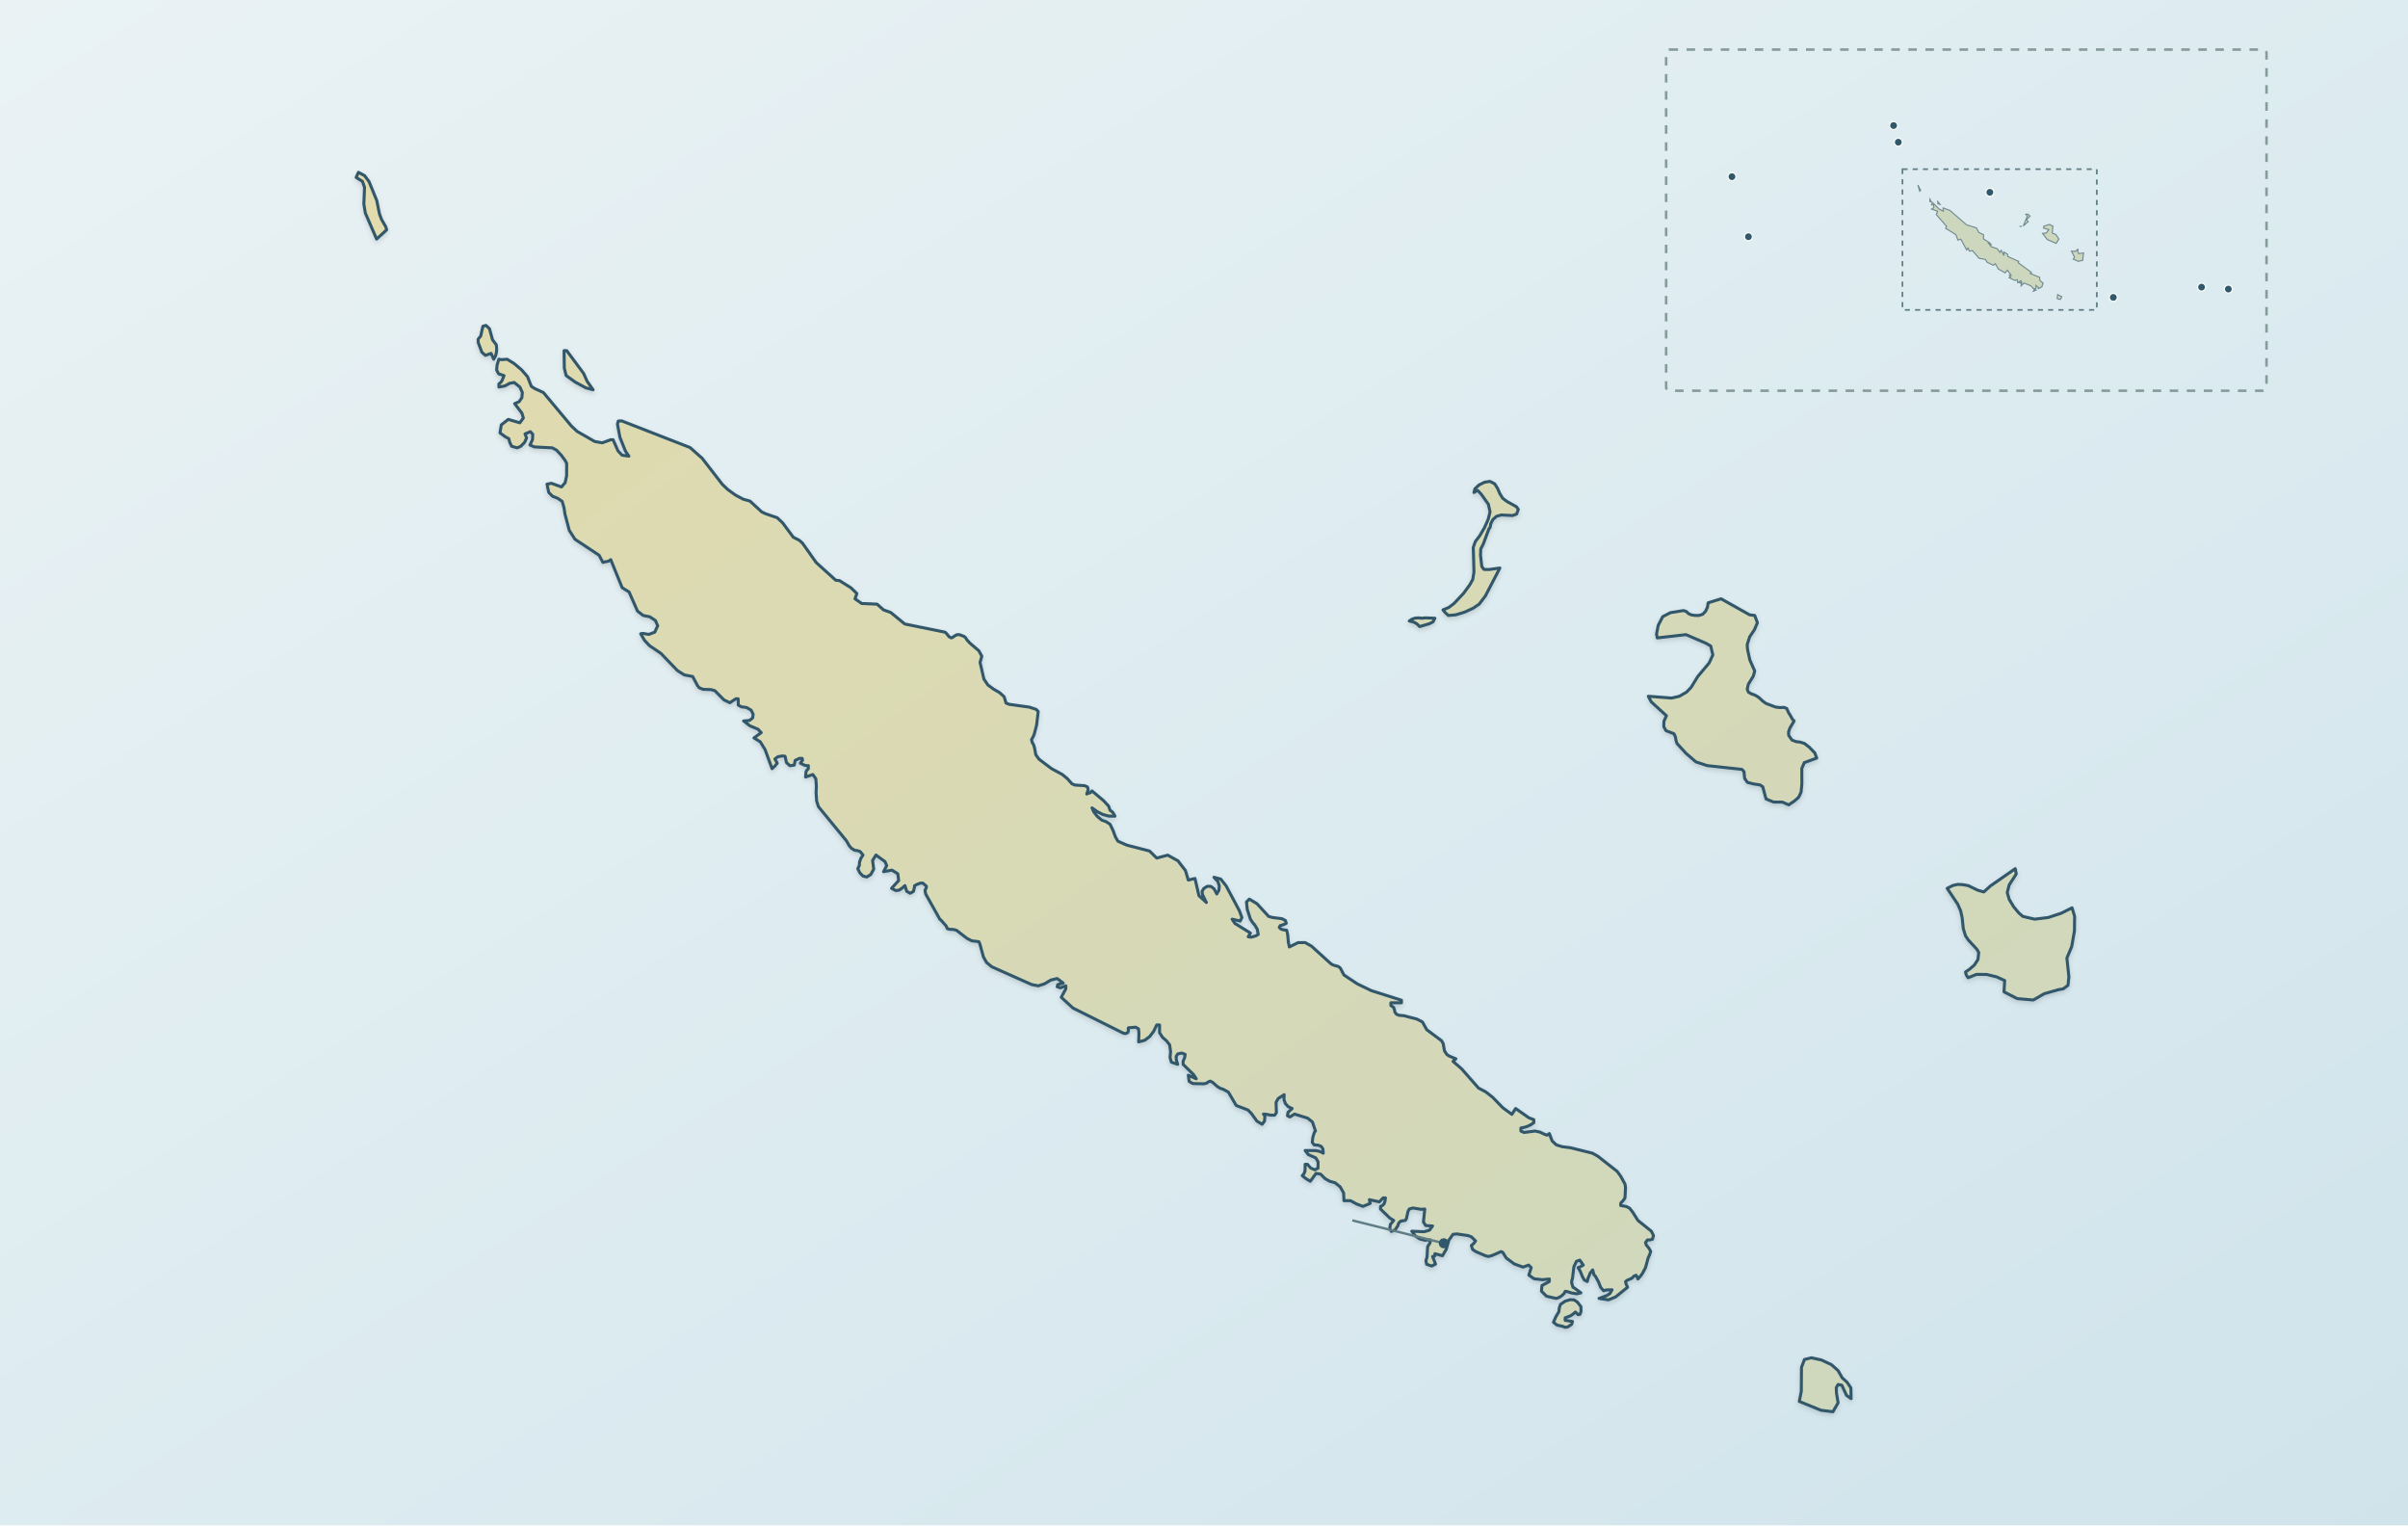
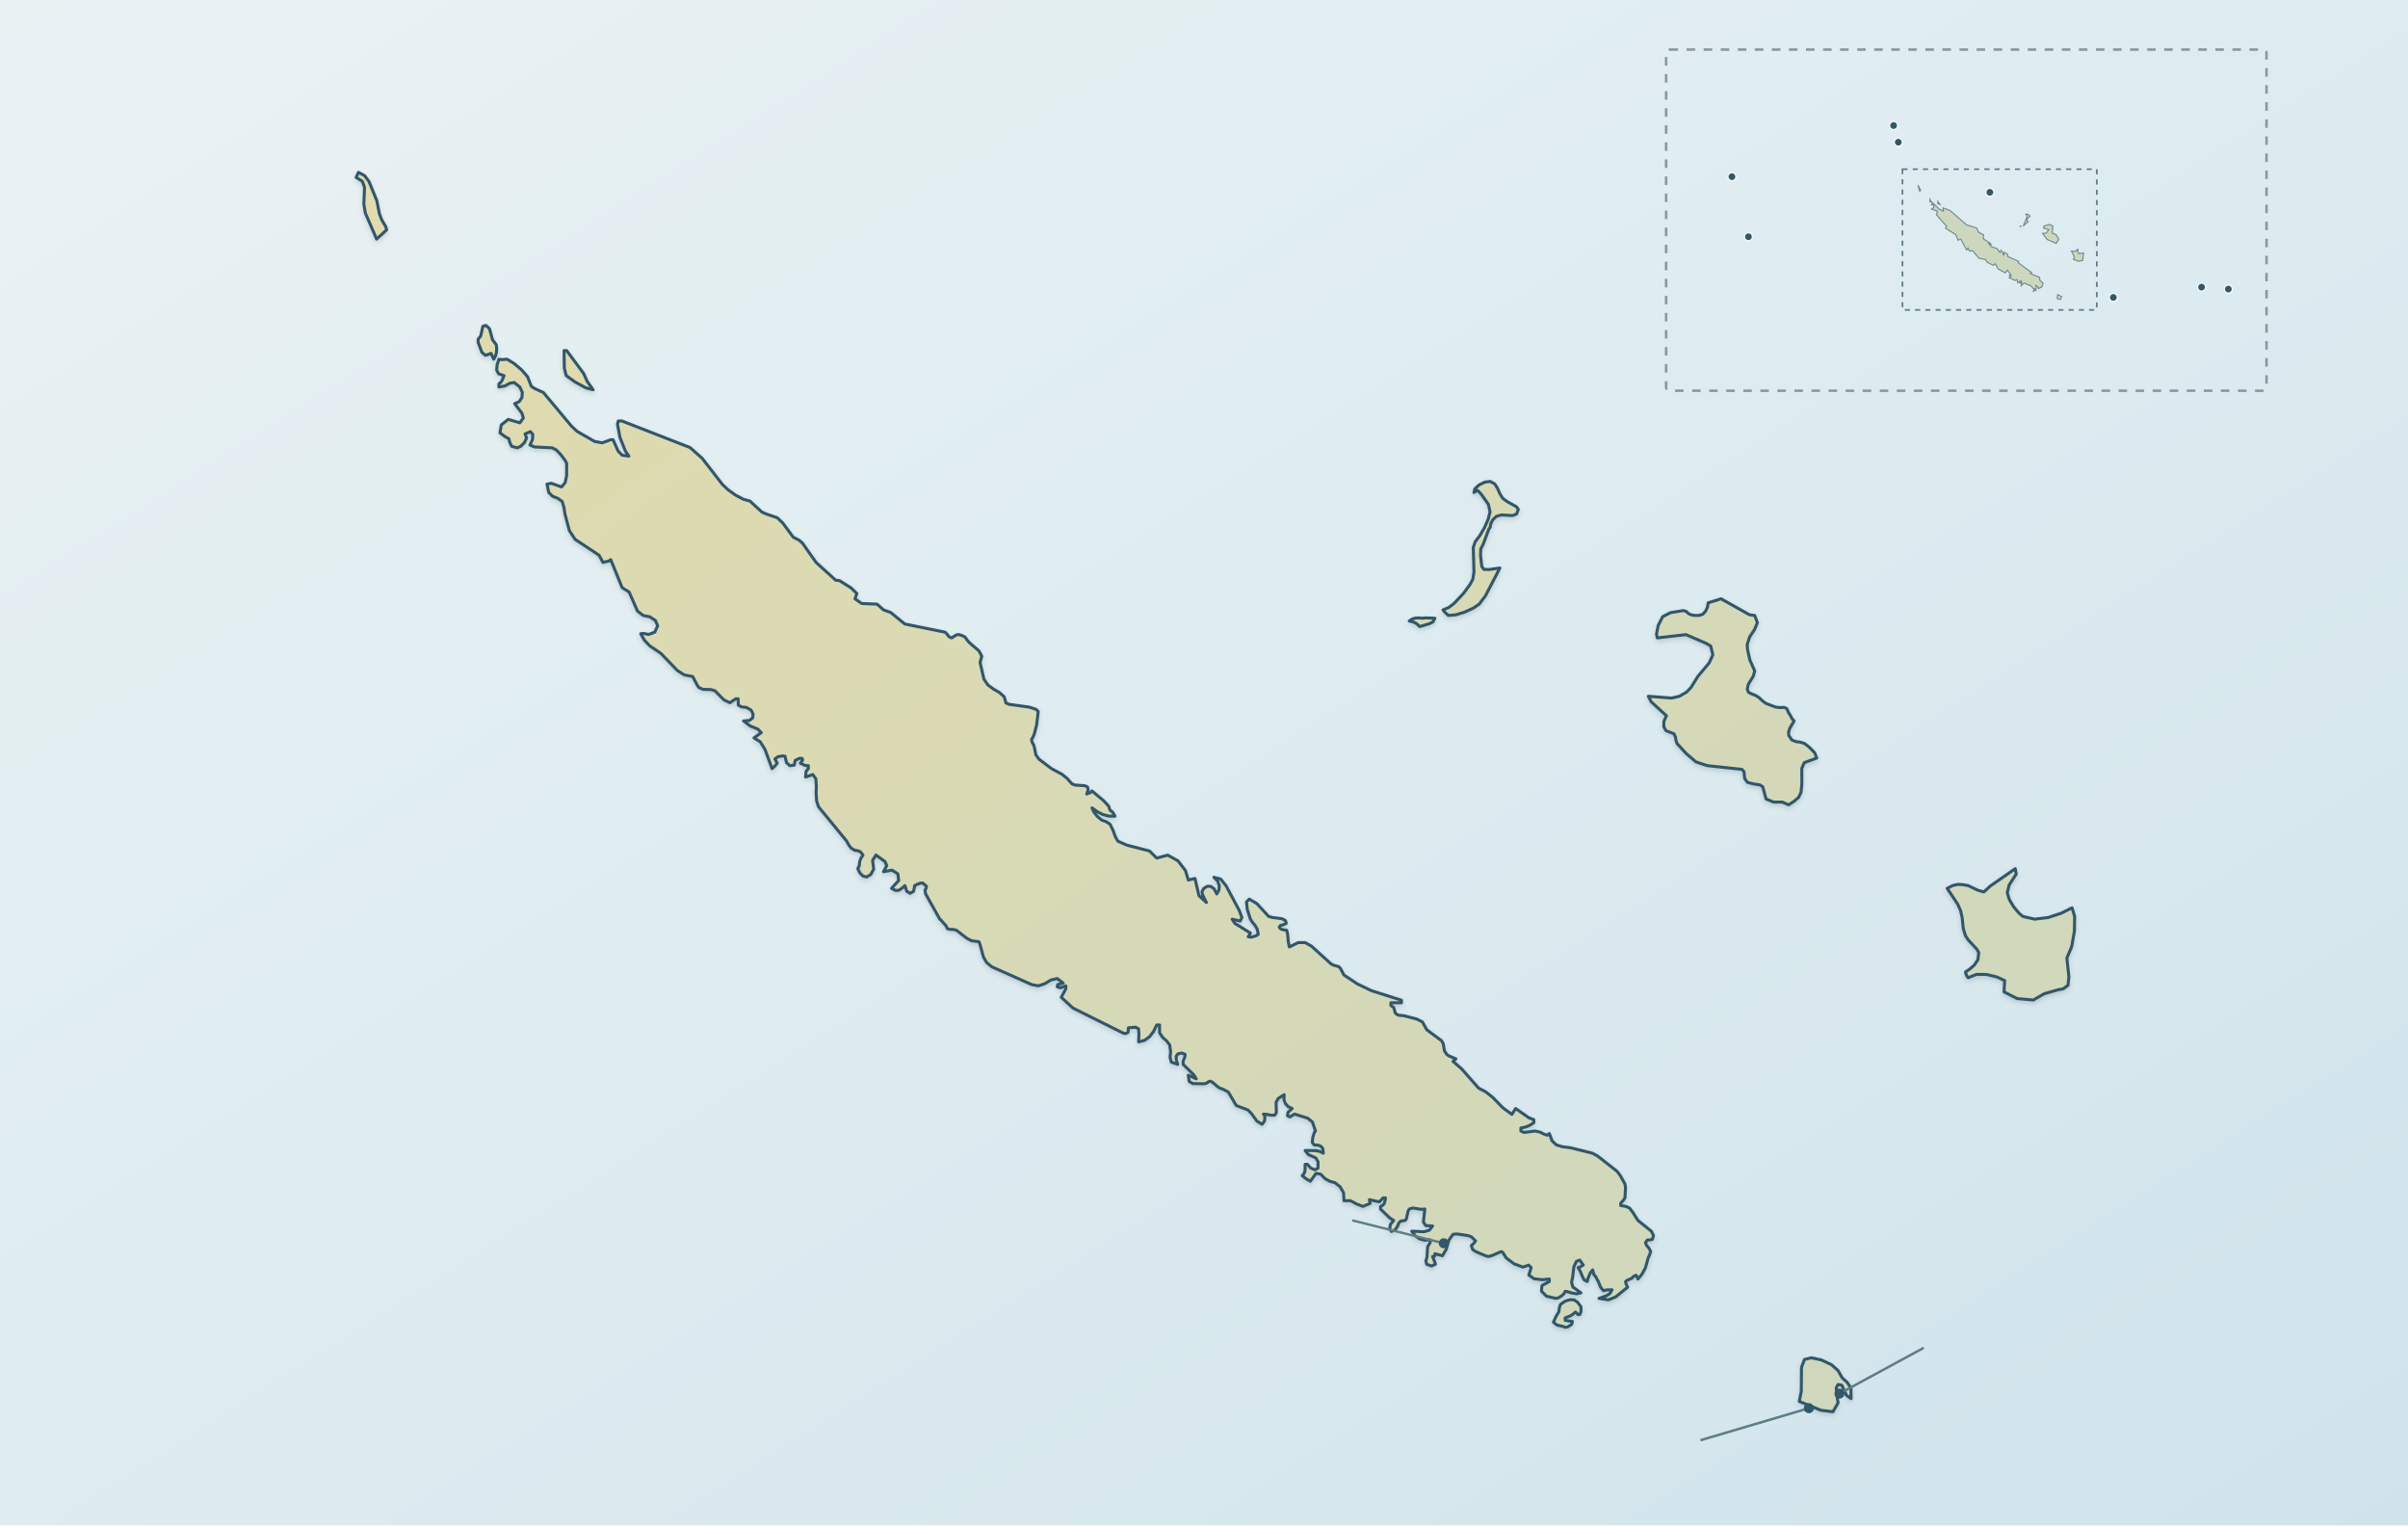
<svg xmlns="http://www.w3.org/2000/svg" width="1200" height="760" viewBox="0 0 1200 760" role="img" data-map-style="journey-atlas-region-map" data-map-projection="local-equirectangular-fit-v1" aria-labelledby="newcaledonia-map-title newcaledonia-map-desc">
  <defs>
    <linearGradient id="sea" x1="0" y1="0" x2="1" y2="1">
      <stop stop-color="#eaf2f4" />
      <stop offset=".55" stop-color="#dcebf0" />
      <stop offset="1" stop-color="#d0e3eb" />
    </linearGradient>
    <linearGradient id="land" x1="0" y1="0" x2="1" y2="1">
      <stop stop-color="#e2dbad" />
      <stop offset="1" stop-color="#cdd7be" />
    </linearGradient>
    <filter id="shadow">
      <feDropShadow dx="0" dy="1.2" stdDeviation="1.2" flood-opacity=".14" />
    </filter>
  </defs>
  <rect width="1200" height="760" fill="url(#sea)" />
  <path id="new-caledonia-land" d="M920.48,688.71 L922.38,691.55 L922.47,696.86 L920.16,695.18 L917.88,690.19 L916.00,689.81 L915.08,691.35 L915.17,693.95 L916.00,698.94 L913.42,703.39 L907.46,702.66 L896.66,698.24 L897.66,693.18 L897.75,681.30 L899.23,677.36 L902.62,676.51 L907.66,677.59 L912.68,679.94 L916.00,682.90 L917.99,686.45 L920.48,688.71 Z M787.87,653.48 L787.33,654.87 L786.41,655.03 L785.13,653.71 L783.68,654.90 L782.64,655.59 L779.99,656.61 L779.99,657.85 L783.62,658.43 L783.22,659.85 L781.19,661.17 L779.99,661.31 L778.60,660.80 L775.93,660.21 L774.13,658.79 L775.43,655.92 L776.85,653.55 L777.08,651.60 L777.65,649.89 L779.99,648.30 L782.45,647.54 L784.47,647.66 L786.15,648.83 L787.84,651.07 L787.87,653.48 Z M1001.28,440.85 L1000.28,444.71 L1001.28,448.14 L1003.50,451.82 L1006.08,454.90 L1008.04,456.59 L1013.91,457.97 L1020.67,457.16 L1027.24,454.99 L1032.58,452.31 L1033.86,456.55 L1033.77,463.84 L1032.40,471.66 L1030.00,477.35 L1031.00,486.67 L1030.57,490.91 L1028.17,492.69 L1025.86,493.09 L1018.73,495.11 L1013.28,498.25 L1005.25,497.54 L998.68,494.19 L999.02,488.55 L995.05,486.74 L990.06,485.52 L984.98,485.47 L980.80,487.15 L980.33,486.54 L979.96,485.86 L979.69,485.15 L979.50,484.28 L981.52,482.91 L983.87,480.86 L985.69,478.09 L986.09,474.58 L985.11,472.91 L980.86,468.30 L979.50,466.28 L978.38,462.66 L977.83,457.26 L977.07,453.82 L975.59,450.45 L970.36,442.62 L973.12,441.22 L975.56,440.65 L978.00,440.75 L980.80,441.25 L985.63,443.56 L988.61,444.40 L991.88,441.45 L1004.28,432.82 L1004.77,435.48 L1001.28,440.85 Z M715.07,308.03 L714.11,309.86 L712.24,310.79 L707.44,312.19 L706.40,311.12 L705.41,310.39 L704.13,309.86 L702.29,309.42 L703.72,308.45 L705.23,307.98 L706.89,307.85 L708.73,308.03 L710.24,307.85 L715.07,308.03 Z M874.45,306.65 L875.78,310.26 L874.30,313.76 L871.93,317.29 L870.71,321.11 L870.85,323.52 L872.01,328.80 L874.45,334.34 L873.74,336.88 L871.25,340.94 L870.71,343.38 L871.31,344.90 L872.79,345.69 L874.68,346.38 L876.53,347.53 L878.47,349.35 L880.08,350.50 L884.93,352.32 L887.15,352.55 L889.00,352.45 L890.38,352.98 L891.38,355.22 L892.06,356.23 L893.20,358.30 L894.07,359.21 L891.97,362.76 L891.30,364.69 L891.38,366.40 L892.97,368.70 L894.98,369.50 L897.17,369.77 L899.23,370.43 L901.60,372.26 L904.37,375.11 L905.35,377.70 L899.14,379.98 L897.91,382.86 L897.94,390.61 L897.54,394.70 L896.34,397.24 L894.27,399.06 L891.38,401.01 L888.18,399.62 L883.87,399.62 L880.08,398.07 L878.45,392.00 L877.04,391.06 L873.94,390.61 L870.82,389.82 L869.42,387.84 L869.10,384.45 L868.08,383.34 L850.77,381.46 L845.15,379.60 L840.19,375.33 L835.72,370.43 L835.24,369.01 L834.93,367.16 L834.19,365.58 L830.22,364.06 L829.11,362.02 L829.21,359.34 L830.45,356.61 L822.87,349.68 L821.42,346.91 L833.02,347.81 L836.90,346.91 L840.47,344.85 L842.72,342.52 L846.06,337.08 L851.74,330.32 L853.58,326.29 L852.52,321.87 L850.17,320.50 L840.19,316.20 L825.88,317.83 L825.51,315.87 L826.37,311.55 L828.61,307.24 L832.44,305.26 L838.87,304.22 L840.19,304.57 L841.49,305.76 L842.87,306.37 L844.53,306.63 L846.66,306.65 L848.55,306.05 L849.98,304.52 L850.91,302.49 L851.23,300.36 L857.68,298.35 L871.90,306.33 L874.45,306.65 Z M746.29,243.33 L747.44,245.99 L748.87,248.28 L750.96,249.85 L755.70,252.47 L756.63,253.82 L755.80,256.10 L753.77,256.86 L748.16,256.58 L745.76,257.25 L743.98,258.85 L742.92,260.91 L742.55,262.89 L742.01,263.45 L739.13,271.17 L737.91,273.51 L737.79,276.61 L738.44,282.30 L739.50,283.71 L742.01,283.77 L747.46,283.00 L740.22,296.93 L737.14,300.99 L734.19,303.00 L729.97,304.95 L725.48,306.33 L721.77,306.65 L720.25,305.26 L719.08,303.88 L722.00,302.67 L724.62,300.66 L729.39,295.58 L732.53,291.26 L733.94,288.69 L734.53,285.08 L734.19,272.72 L735.20,269.85 L737.39,266.97 L739.73,262.99 L741.62,258.75 L742.55,255.07 L741.71,251.23 L738.11,246.18 L736.44,244.40 L735.64,244.68 L734.53,245.39 L734.97,243.60 L737.02,241.65 L739.85,240.25 L742.55,239.85 L744.85,241.06 L746.29,243.33 Z M252.70,178.98 L256.24,181.15 L259.94,184.29 L262.89,187.68 L264.78,192.50 L266.55,193.64 L270.79,195.57 L284.74,212.26 L287.58,214.93 L296.35,219.96 L300.13,220.64 L304.35,219.09 L305.52,219.09 L308.00,224.71 L310.01,226.81 L313.40,227.28 L311.69,224.79 L308.94,217.90 L307.71,211.33 L308.11,209.77 L309.86,209.72 L343.87,222.98 L349.90,228.32 L359.99,241.35 L362.71,243.93 L366.49,246.66 L370.47,248.77 L373.73,249.65 L379.61,255.07 L381.55,255.98 L387.33,257.96 L390.04,260.53 L395.34,267.68 L398.26,269.16 L399.88,270.58 L406.69,280.23 L416.50,289.12 L418.34,289.28 L424.08,292.88 L427.01,295.71 L426.08,298.35 L429.41,300.69 L437.09,301.02 L440.30,303.88 L443.88,305.16 L450.89,310.90 L470.87,314.96 L471.44,315.36 L472.96,317.24 L474.07,317.83 L474.72,317.58 L475.67,316.89 L476.81,316.26 L478.07,316.20 L480.40,317.06 L481.24,317.78 L481.83,318.77 L483.26,320.35 L487.83,324.28 L489.26,326.95 L488.41,330.05 L490.32,338.36 L492.29,341.27 L495.15,343.36 L498.08,345.06 L500.39,347.12 L501.34,350.29 L502.93,350.93 L512.94,352.32 L516.36,353.44 L517.38,354.49 L516.58,361.26 L515.38,365.83 L514.88,367.03 L514.05,368.50 L514.36,369.83 L515.11,371.15 L515.53,372.55 L516.18,376.03 L517.75,378.24 L523.99,382.95 L529.32,385.83 L531.78,387.84 L534.23,390.56 L535.66,391.14 L540.55,391.46 L541.94,392.10 L542.31,393.42 L541.57,395.60 L542.68,395.13 L543.17,395.03 L543.51,394.82 L544.19,394.08 L549.97,398.93 L552.47,401.63 L553.20,403.74 L554.19,404.40 L554.71,405.00 L555.64,406.65 L552.47,406.60 L549.56,405.80 L546.83,404.42 L544.19,402.52 L545.02,404.44 L546.79,406.74 L549.05,408.62 L551.27,409.42 L553.20,410.70 L554.64,413.67 L555.84,416.94 L557.08,419.11 L561.47,421.06 L572.87,424.01 L576.43,427.53 L581.92,426.07 L587.00,428.88 L590.76,433.76 L592.17,438.48 L595.50,437.69 L597.48,446.28 L601.19,449.66 L599.22,445.64 L599.04,444.12 L599.93,442.62 L601.65,441.58 L603.44,441.64 L605.07,442.91 L606.36,445.40 L607.41,443.61 L607.64,441.41 L606.88,439.14 L604.95,437.09 L608.33,437.98 L611.04,441.41 L617.61,453.72 L618.89,457.16 L618.03,458.90 L614.01,457.97 L615.38,460.08 L623.14,464.88 L622.03,466.75 L623.54,466.94 L625.84,466.28 L627.03,465.58 L626.55,462.99 L625.44,461.07 L624.15,459.52 L623.14,457.97 L621.57,453.12 L621.17,449.40 L622.58,447.98 L626.38,450.24 L632.20,456.59 L634.16,457.15 L638.85,457.74 L640.59,458.66 L640.99,460.03 L639.66,460.68 L638.02,461.14 L637.48,462.01 L638.30,462.89 L639.57,463.28 L641.23,463.51 L641.70,465.66 L642.03,469.42 L642.53,471.81 L646.90,469.65 L650.39,469.63 L653.55,471.40 L663.30,480.24 L664.47,480.86 L666.97,481.56 L667.86,482.25 L669.74,485.78 L676.38,490.20 L683.40,493.58 L698.41,498.35 L698.41,499.62 L693.13,499.62 L693.13,501.00 L694.48,501.91 L694.90,503.08 L695.13,504.28 L695.82,505.27 L697.07,505.85 L699.65,506.07 L706.15,507.78 L708.84,509.17 L711.01,513.06 L718.35,518.50 L719.18,519.92 L719.83,523.58 L720.98,525.35 L722.12,526.14 L725.51,527.54 L724.09,528.81 L728.43,532.59 L736.81,542.12 L740.42,544.03 L743.84,546.72 L748.92,551.95 L753.44,555.23 L755.30,552.31 L761.89,556.93 L764.35,557.85 L764.35,559.37 L762.91,560.36 L761.37,561.12 L759.71,561.66 L757.92,562.01 L757.92,563.53 L759.46,564.24 L765.00,563.53 L767.46,564.06 L769.46,565.05 L771.00,565.61 L772.09,564.78 L773.48,568.44 L775.56,570.42 L778.56,571.35 L782.57,571.84 L793.59,574.58 L796.29,576.10 L805.91,583.65 L807.69,586.12 L809.78,589.95 L810.06,591.63 L809.78,596.84 L809.01,598.00 L807.69,599.45 L807.64,600.64 L810.43,601.13 L812.09,601.96 L813.65,603.97 L816.23,608.06 L822.93,613.44 L823.99,615.60 L823.48,617.46 L822.31,617.76 L820.94,617.82 L820.02,619.11 L820.46,620.40 L821.67,621.83 L822.60,623.50 L822.00,625.34 L821.36,626.68 L820.02,631.58 L818.59,634.30 L817.62,635.70 L816.23,637.25 L815.88,636.28 L815.31,635.37 L814.20,635.88 L813.23,636.87 L810.97,637.85 L810.06,638.55 L810.28,639.59 L811.08,641.37 L805.11,646.19 L801.54,647.64 L796.86,646.92 L800.77,645.50 L802.29,644.49 L803.35,642.63 L800.43,642.71 L799.15,643.12 L797.67,641.42 L796.64,638.80 L795.09,635.90 L794.30,635.09 L793.70,632.73 L792.50,634.20 L791.35,636.99 L791.01,638.51 L789.45,637.68 L788.45,635.78 L787.56,633.51 L786.42,631.58 L787.25,631.33 L789.01,630.32 L787.28,627.85 L785.59,628.44 L784.33,631.15 L783.62,636.99 L783.28,638.01 L783.22,639.13 L783.87,641.37 L784.39,641.64 L787.84,644.15 L785.76,644.64 L783.16,644.20 L780.91,643.50 L779.99,643.40 L779.48,644.44 L778.28,645.60 L776.79,646.52 L775.43,646.92 L770.69,645.83 L768.17,643.32 L768.42,640.52 L772.09,638.51 L772.09,637.25 L768.68,637.61 L764.52,637.15 L761.89,635.31 L763.06,631.58 L761.80,630.32 L758.97,631.33 L754.60,629.73 L750.63,626.80 L748.87,623.96 L748.04,623.60 L743.73,625.49 L741.76,626.04 L740.25,625.67 L735.51,623.63 L733.88,622.57 L733.22,620.59 L734.50,619.46 L735.34,618.27 L733.23,616.24 L731.54,615.61 L726.00,614.80 L724.09,614.99 L722.00,617.95 L720.71,622.47 L718.83,625.67 L715.07,624.65 L715.03,625.48 L714.94,625.84 L714.61,625.97 L713.91,626.04 L715.38,629.83 L713.44,630.79 L710.95,629.90 L710.58,628.11 L711.14,626.37 L711.44,621.22 L712.72,619.11 L712.72,617.76 L709.95,617.92 L707.44,617.26 L705.29,615.78 L703.56,613.44 L709.69,613.70 L712.35,612.94 L713.91,610.83 L710.49,610.63 L709.35,608.87 L710.03,602.39 L708.15,602.53 L704.06,601.86 L702.29,602.39 L701.66,603.57 L700.85,607.27 L700.33,608.06 L697.95,608.42 L697.02,609.44 L696.47,610.95 L695.18,612.83 L693.42,613.57 L692.54,612.33 L692.85,610.15 L694.53,608.06 L692.59,606.87 L687.96,602.39 L687.96,601.13 L689.17,600.46 L689.80,599.71 L690.17,598.58 L690.42,596.84 L689.25,596.84 L687.37,598.82 L682.43,597.73 L682.79,599.61 L679.19,601.07 L676.05,599.88 L673.03,598.23 L669.74,598.23 L669.58,594.37 L667.86,591.33 L665.30,589.29 L662.66,588.56 L660.32,587.24 L658.15,585.03 L655.84,584.61 L652.98,588.56 L650.93,587.34 L648.96,585.79 L649.84,584.74 L650.28,583.65 L650.41,582.20 L650.39,580.12 L651.58,580.12 L653.16,581.95 L655.24,582.84 L656.81,582.05 L656.86,578.87 L655.70,576.90 L652.01,575.27 L650.39,573.23 L655.55,573.26 L657.69,573.69 L659.44,574.58 L659.26,572.45 L658.42,571.18 L656.96,570.59 L654.92,570.45 L653.95,569.20 L654.25,566.56 L655.02,564.14 L655.56,563.53 L654.04,559.01 L651.64,557.10 L645.11,555.08 L642.82,556.50 L641.60,555.92 L641.85,554.26 L643.93,552.31 L641.94,551.36 L640.56,549.84 L639.85,547.86 L639.94,545.42 L636.99,547.33 L635.91,549.21 L636.08,554.39 L635.20,555.63 L633.20,555.61 L631.02,555.18 L629.62,555.08 L630.34,556.07 L630.18,558.51 L628.97,560.16 L626.38,558.61 L623.66,554.84 L621.94,553.05 L616.06,550.80 L612.16,544.15 L609.44,542.65 L608.15,542.28 L606.72,541.39 L604.31,539.30 L603.16,538.66 L602.19,539.02 L601.17,539.74 L599.93,539.99 L594.43,539.89 L592.60,538.80 L592.17,535.72 L596.14,537.50 L594.88,535.49 L589.59,530.31 L589.59,528.73 L590.39,526.85 L590.60,525.33 L588.89,524.65 L586.91,525.13 L586.12,526.35 L586.22,528.17 L586.91,530.31 L583.74,529.21 L583.09,526.91 L583.35,523.91 L582.89,520.61 L581.31,518.57 L579.34,516.85 L577.86,514.56 L577.86,510.68 L576.43,510.68 L574.90,513.87 L572.93,516.46 L570.47,518.30 L567.42,519.11 L567.58,514.96 L567.38,512.63 L565.95,511.79 L562.35,512.09 L562.22,512.53 L562.30,513.49 L562.07,514.46 L560.93,514.96 L559.90,514.81 L534.68,502.24 L528.87,496.90 L531.14,492.69 L531.14,491.19 L528.43,492.18 L526.84,491.65 L527.12,490.56 L529.84,489.82 L526.84,487.54 L523.70,488.29 L520.55,490.17 L517.44,491.19 L514.15,490.56 L494.25,481.69 L491.65,479.55 L490.09,476.81 L488.34,470.42 L487.83,469.19 L484.26,468.76 L481.92,467.57 L476.66,463.51 L475.13,463.10 L473.42,463.05 L472.07,462.69 L471.52,461.37 L468.95,458.47 L468.34,457.97 L461.30,445.40 L460.96,443.51 L461.57,442.50 L461.67,441.58 L460.37,440.42 L459.90,439.99 L458.59,440.03 L456.89,440.69 L455.73,441.33 L455.88,441.25 L455.23,444.12 L453.57,445.07 L451.86,444.08 L450.95,441.25 L449.54,442.50 L448.08,443.51 L446.41,443.72 L444.29,442.62 L447.85,438.71 L447.41,435.34 L444.46,433.53 L440.30,434.32 L441.89,431.29 L441.01,429.26 L436.52,426.01 L434.83,428.75 L435.41,433.02 L433.95,435.71 L431.92,436.96 L430.07,436.50 L428.55,434.98 L427.48,432.82 L428.24,431.22 L428.36,429.47 L428.98,427.72 L430.07,426.01 L428.64,424.26 L427.30,423.83 L425.87,423.62 L424.21,422.58 L423.15,421.29 L421.85,418.98 L407.89,401.95 L406.97,399.16 L406.69,394.82 L406.82,391.64 L406.57,388.04 L405.06,385.90 L401.45,387.15 L401.68,384.51 L401.98,383.89 L402.83,382.99 L402.83,381.48 L401.58,381.46 L400.69,381.15 L398.86,380.26 L399.97,378.69 L399.74,377.85 L398.40,377.85 L396.27,378.87 L395.81,381.21 L393.67,381.51 L391.93,379.96 L391.21,376.79 L390.01,376.63 L387.69,377.01 L386.16,378.15 L387.33,380.26 L386.12,381.71 L384.75,382.99 L381.27,373.49 L378.87,369.60 L375.73,367.66 L379.36,365.03 L377.71,363.30 L373.74,361.65 L370.56,359.21 L373.54,358.95 L375.11,357.66 L375.31,355.81 L374.31,353.83 L371.97,352.47 L369.54,352.19 L367.93,351.33 L367.85,348.16 L366.68,348.16 L363.72,350.14 L360.77,348.71 L356.25,344.14 L354.26,343.58 L350.38,343.46 L348.37,342.62 L347.57,341.56 L345.20,337.08 L340.98,336.25 L337.59,334.11 L329.34,325.53 L323.70,321.71 L321.16,319.00 L319.28,315.77 L320.51,315.60 L323.31,316.10 L326.30,314.96 L327.76,311.79 L326.60,309.14 L323.83,307.32 L320.51,306.65 L317.69,304.47 L313.52,294.97 L310.05,292.81 L304.35,278.84 L303.29,279.58 L302.41,279.78 L301.53,279.91 L300.47,280.23 L298.56,276.65 L286.56,268.70 L283.70,264.28 L281.51,255.98 L281.11,253.13 L280.16,249.80 L277.94,248.28 L275.39,247.27 L273.48,245.39 L272.59,241.24 L274.76,240.79 L279.83,242.62 L281.64,240.49 L282.37,237.06 L282.40,230.86 L281.64,229.44 L279.70,226.79 L277.34,224.27 L275.20,223.13 L266.31,222.68 L264.09,221.74 L265.35,219.07 L265.51,216.41 L264.31,215.06 L261.63,216.20 L262.43,218.23 L261.37,220.51 L259.50,222.35 L257.75,223.13 L254.95,222.34 L254.07,220.46 L253.56,218.58 L251.95,217.70 L249.16,215.69 L249.81,211.70 L253.29,208.96 L259.06,210.66 L260.81,208.27 L260.07,205.81 L256.47,201.11 L258.69,200.15 L260.07,198.17 L260.31,195.57 L259.06,192.83 L256.24,190.57 L253.98,190.98 L251.59,192.30 L248.62,192.83 L248.62,191.28 L249.59,190.47 L250.21,189.56 L251.19,187.16 L248.45,186.23 L247.50,184.35 L247.72,181.85 L248.62,178.98 L250.09,179.19 L252.70,178.98 Z M292.62,190.03 L295.58,194.22 L291.95,193.24 L286.58,190.32 L282.14,187.12 L281.22,183.43 L281.11,174.69 L282.40,174.69 L290.81,186.02 L292.62,190.03 Z M247.38,175.64 L246.92,177.39 L246.02,178.98 L244.73,176.07 L241.90,177.06 L240.14,175.51 L238.28,170.56 L238.28,169.01 L239.57,167.40 L240.64,162.58 L242.15,162.12 L243.93,163.77 L245.44,169.31 L247.33,171.78 L247.52,173.80 L247.38,175.64 Z M192.68,114.52 L187.68,119.11 L182.06,106.14 L181.32,101.66 L181.66,93.34 L180.62,90.37 L177.48,88.40 L178.63,85.87 L181.68,87.51 L183.89,90.44 L187.77,99.97 L189.08,106.51 L190.16,109.41 L192.25,112.99 L192.68,114.52 Z" fill="url(#land)" fill-rule="evenodd" stroke="#31576a" stroke-width="1.5" stroke-linejoin="round" filter="url(#shadow)" />
  <g id="new-caledonia-overview-inset" data-overview-bounds="157.5,-23.0,172.5,-17.65" transform="translate(815 6) scale(0.85)">
    <rect x="18" y="22" width="352" height="200" rx="2" fill="none" stroke="#879b9b" stroke-width="1.5" stroke-dasharray="5 5" />
    <g id="overview-land" fill="#cdd7be" stroke="#718a8f" stroke-width=".65">
      <path d="M249.96,166.86 L249.16,168.45 L248.48,168.38 L247.25,167.90 L247.54,165.63 L249.96,166.86 Z" />
      <path d="M234.88,163.04 L233.32,163.61 L233.99,162.47 L234.88,163.04 Z" />
      <path d="M259.15,139.96 L259.91,141.66 L262.71,141.20 L262.20,145.58 L259.60,146.11 L256.72,144.84 L257.42,143.62 L255.63,140.15 L257.71,140.34 L258.08,140.02 L259.49,139.08 L259.54,139.37 L259.15,139.96 Z" />
      <path d="M226.61,125.54 L225.15,125.69 L226.61,125.54 Z" />
      <path d="M244.73,125.39 L244.37,129.54 L246.54,130.42 L248.24,133.10 L246.65,135.63 L241.40,133.31 L238.70,129.76 L240.86,129.53 L242.35,127.52 L239.21,126.60 L239.52,125.45 L242.82,124.49 L244.44,125.35 L244.73,125.39 Z" />
      <path d="M230.16,118.51 L231.33,119.65 L229.20,121.79 L230.29,122.82 L227.37,125.39 L229.73,119.79 L228.87,118.54 L230.16,118.51 Z" />
      <path d="M174.04,111.53 L178.01,115.43 L180.56,116.72 L180.34,114.87 L180.54,114.87 L184.41,116.30 L194.13,124.74 L199.93,126.52 L201.28,129.15 L204.13,130.58 L204.00,132.92 L207.84,135.40 L208.48,136.24 L207.18,135.79 L208.65,137.60 L212.05,138.66 L213.66,140.91 L214.47,139.64 L216.03,142.77 L216.09,140.73 L218.14,141.89 L218.36,143.32 L224.71,146.20 L224.42,146.95 L232.21,152.66 L231.48,153.27 L236.93,155.46 L237.13,157.30 L238.99,158.92 L238.27,161.11 L235.91,162.32 L236.64,161.86 L234.82,160.25 L234.88,162.02 L233.47,162.32 L231.92,160.52 L227.85,158.84 L226.14,160.48 L226.34,159.16 L225.30,158.69 L226.47,158.41 L226.03,157.49 L224.15,158.70 L223.80,156.89 L222.53,157.35 L219.09,155.69 L219.98,155.28 L219.25,154.33 L220.26,154.24 L218.07,151.31 L216.82,152.91 L212.68,150.59 L211.01,147.54 L209.82,148.45 L206.10,146.62 L205.21,145.02 L201.50,144.39 L197.60,139.86 L195.82,140.15 L194.94,138.34 L194.21,139.48 L190.76,133.12 L189.05,133.68 L187.87,130.51 L181.82,126.73 L182.44,125.66 L176.40,118.74 L177.11,116.72 L173.64,115.51 L174.96,114.71 L174.76,113.03 L173.58,113.03 L174.04,111.53 Z" />
      <path d="M178.58,112.73 L177.39,112.41 L177.28,112.01 L177.27,111.06 L178.58,112.73 Z" />
      <path d="M173.44,111.17 L172.61,111.15 L172.67,109.75 L173.44,111.17 Z" />
      <path d="M167.22,104.53 L166.65,105.03 L165.62,101.42 L167.22,104.53 Z" />
    </g>
    <rect id="overview-main-map-bounds" x="156.55" y="92.10" width="113.95" height="82.50" fill="none" stroke="#607d86" stroke-dasharray="3 3" stroke-width="1" />
    <g id="remote-island-location-points">
      <circle data-location="chesterfield" cx="56.58" cy="96.50" r="2.35" fill="#31576a" stroke="#f8faf7" stroke-width=".75" />
      <circle data-location="bellona" cx="66.25" cy="131.70" r="2.35" fill="#31576a" stroke="#f8faf7" stroke-width=".75" />
      <circle data-location="huon" cx="151.36" cy="66.53" r="2.35" fill="#31576a" stroke="#f8faf7" stroke-width=".75" />
      <circle data-location="surprise" cx="154.11" cy="76.29" r="2.35" fill="#31576a" stroke="#f8faf7" stroke-width=".75" />
      <circle data-location="astrolabe" cx="207.79" cy="105.67" r="2.35" fill="#31576a" stroke="#f8faf7" stroke-width=".75" />
      <circle data-location="walpole" cx="280.17" cy="167.27" r="2.35" fill="#31576a" stroke="#f8faf7" stroke-width=".75" />
      <circle data-location="matthew" cx="331.91" cy="161.25" r="2.35" fill="#31576a" stroke="#f8faf7" stroke-width=".75" />
      <circle data-location="hunter" cx="347.61" cy="162.39" r="2.35" fill="#31576a" stroke="#f8faf7" stroke-width=".75" />
    </g>
  </g>
-   <g id="hero-marker" data-latitude="-22.66194" data-longitude="167.44399" data-x="901.440" data-y="701.620" />
-   <g id="scene-marker-1" data-latitude="-22.626013" data-longitude="167.524596" data-x="916.684" data-y="694.339" />
+   <path id="hero-callout-line" d="M901.440,701.620 L847.440,717.580" fill="none" stroke="#607d86" stroke-width="1.25" />
+   <circle id="hero-real-location" cx="901.440" cy="701.620" r="2.5" fill="#31576a" />
+   <g id="hero-marker" data-latitude="-22.66194" data-longitude="167.44399" data-x="901.440" data-y="701.620" data-label-x="847.440" data-label-y="717.580" />
+   <path id="scene-1-callout-line" d="M916.684,694.339 L958.684,671.539" fill="none" stroke="#607d86" stroke-width="1.25" />
+   <circle id="scene-1-real-location" cx="916.684" cy="694.339" r="2.5" fill="#31576a" />
+   <g id="scene-marker-1" data-latitude="-22.626013" data-longitude="167.524596" data-x="916.684" data-y="694.339" data-label-x="958.684" data-label-y="671.539" />
  <g id="scene-marker-2" data-latitude="-20.9379" data-longitude="164.6584" data-x="374.656" data-y="352.214" />
  <g id="scene-marker-3" data-latitude="-20.6843" data-longitude="164.9551" data-x="430.765" data-y="300.818" />
  <g id="scene-marker-4" data-latitude="-20.7054" data-longitude="167.1636" data-x="848.415" data-y="305.094" />
  <g id="scene-marker-5" data-latitude="-20.70052" data-longitude="166.47063" data-x="717.368" data-y="304.105" />
  <path id="scene-6-callout-line" d="M719.499,619.451 L673.899,608.051" fill="none" stroke="#607d86" stroke-width="1.2" />
  <circle cx="719.499" cy="619.451" r="2.5" fill="#31576a" />
  <g id="scene-marker-6" data-latitude="-22.2565" data-longitude="166.4819" data-x="719.499" data-y="619.451" data-label-x="673.899" data-label-y="608.051" />
  <g id="scene-marker-7" data-latitude="-22.1239" data-longitude="166.6563" data-x="752.480" data-y="592.577" />
  <g id="scene-marker-8" data-latitude="-21.6279" data-longitude="165.7621" data-x="583.377" data-y="492.054" />
</svg>
